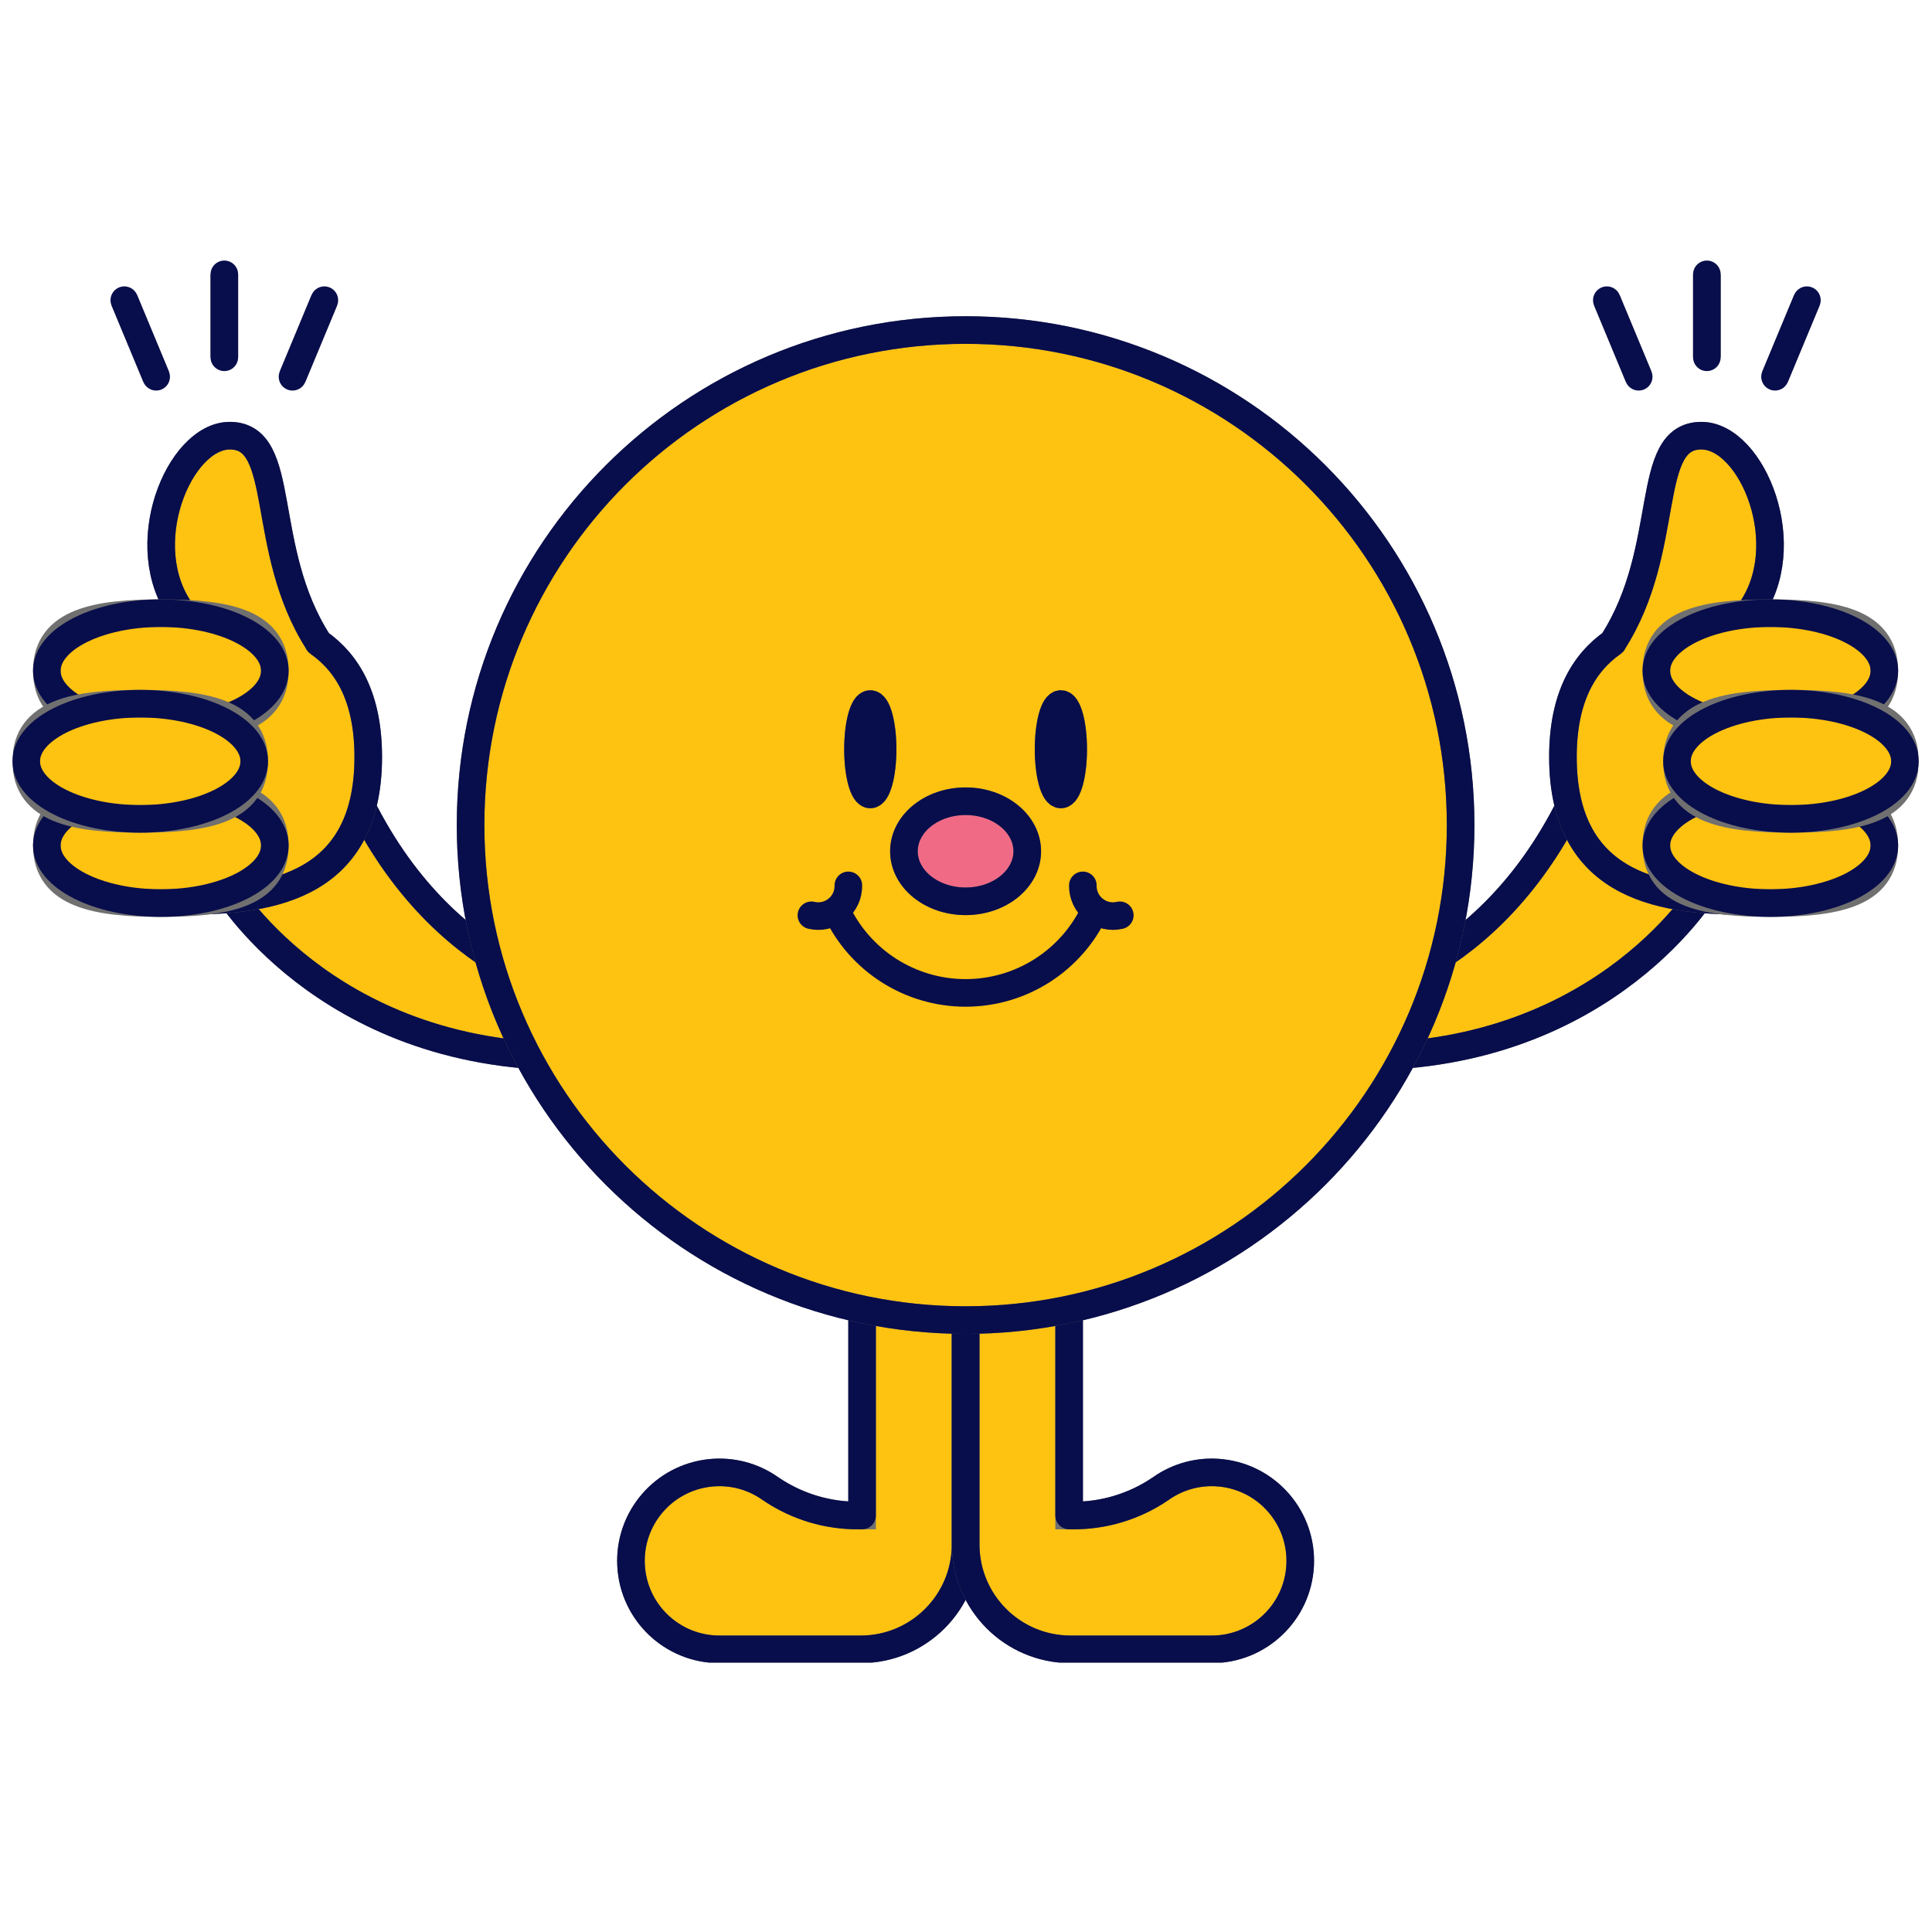
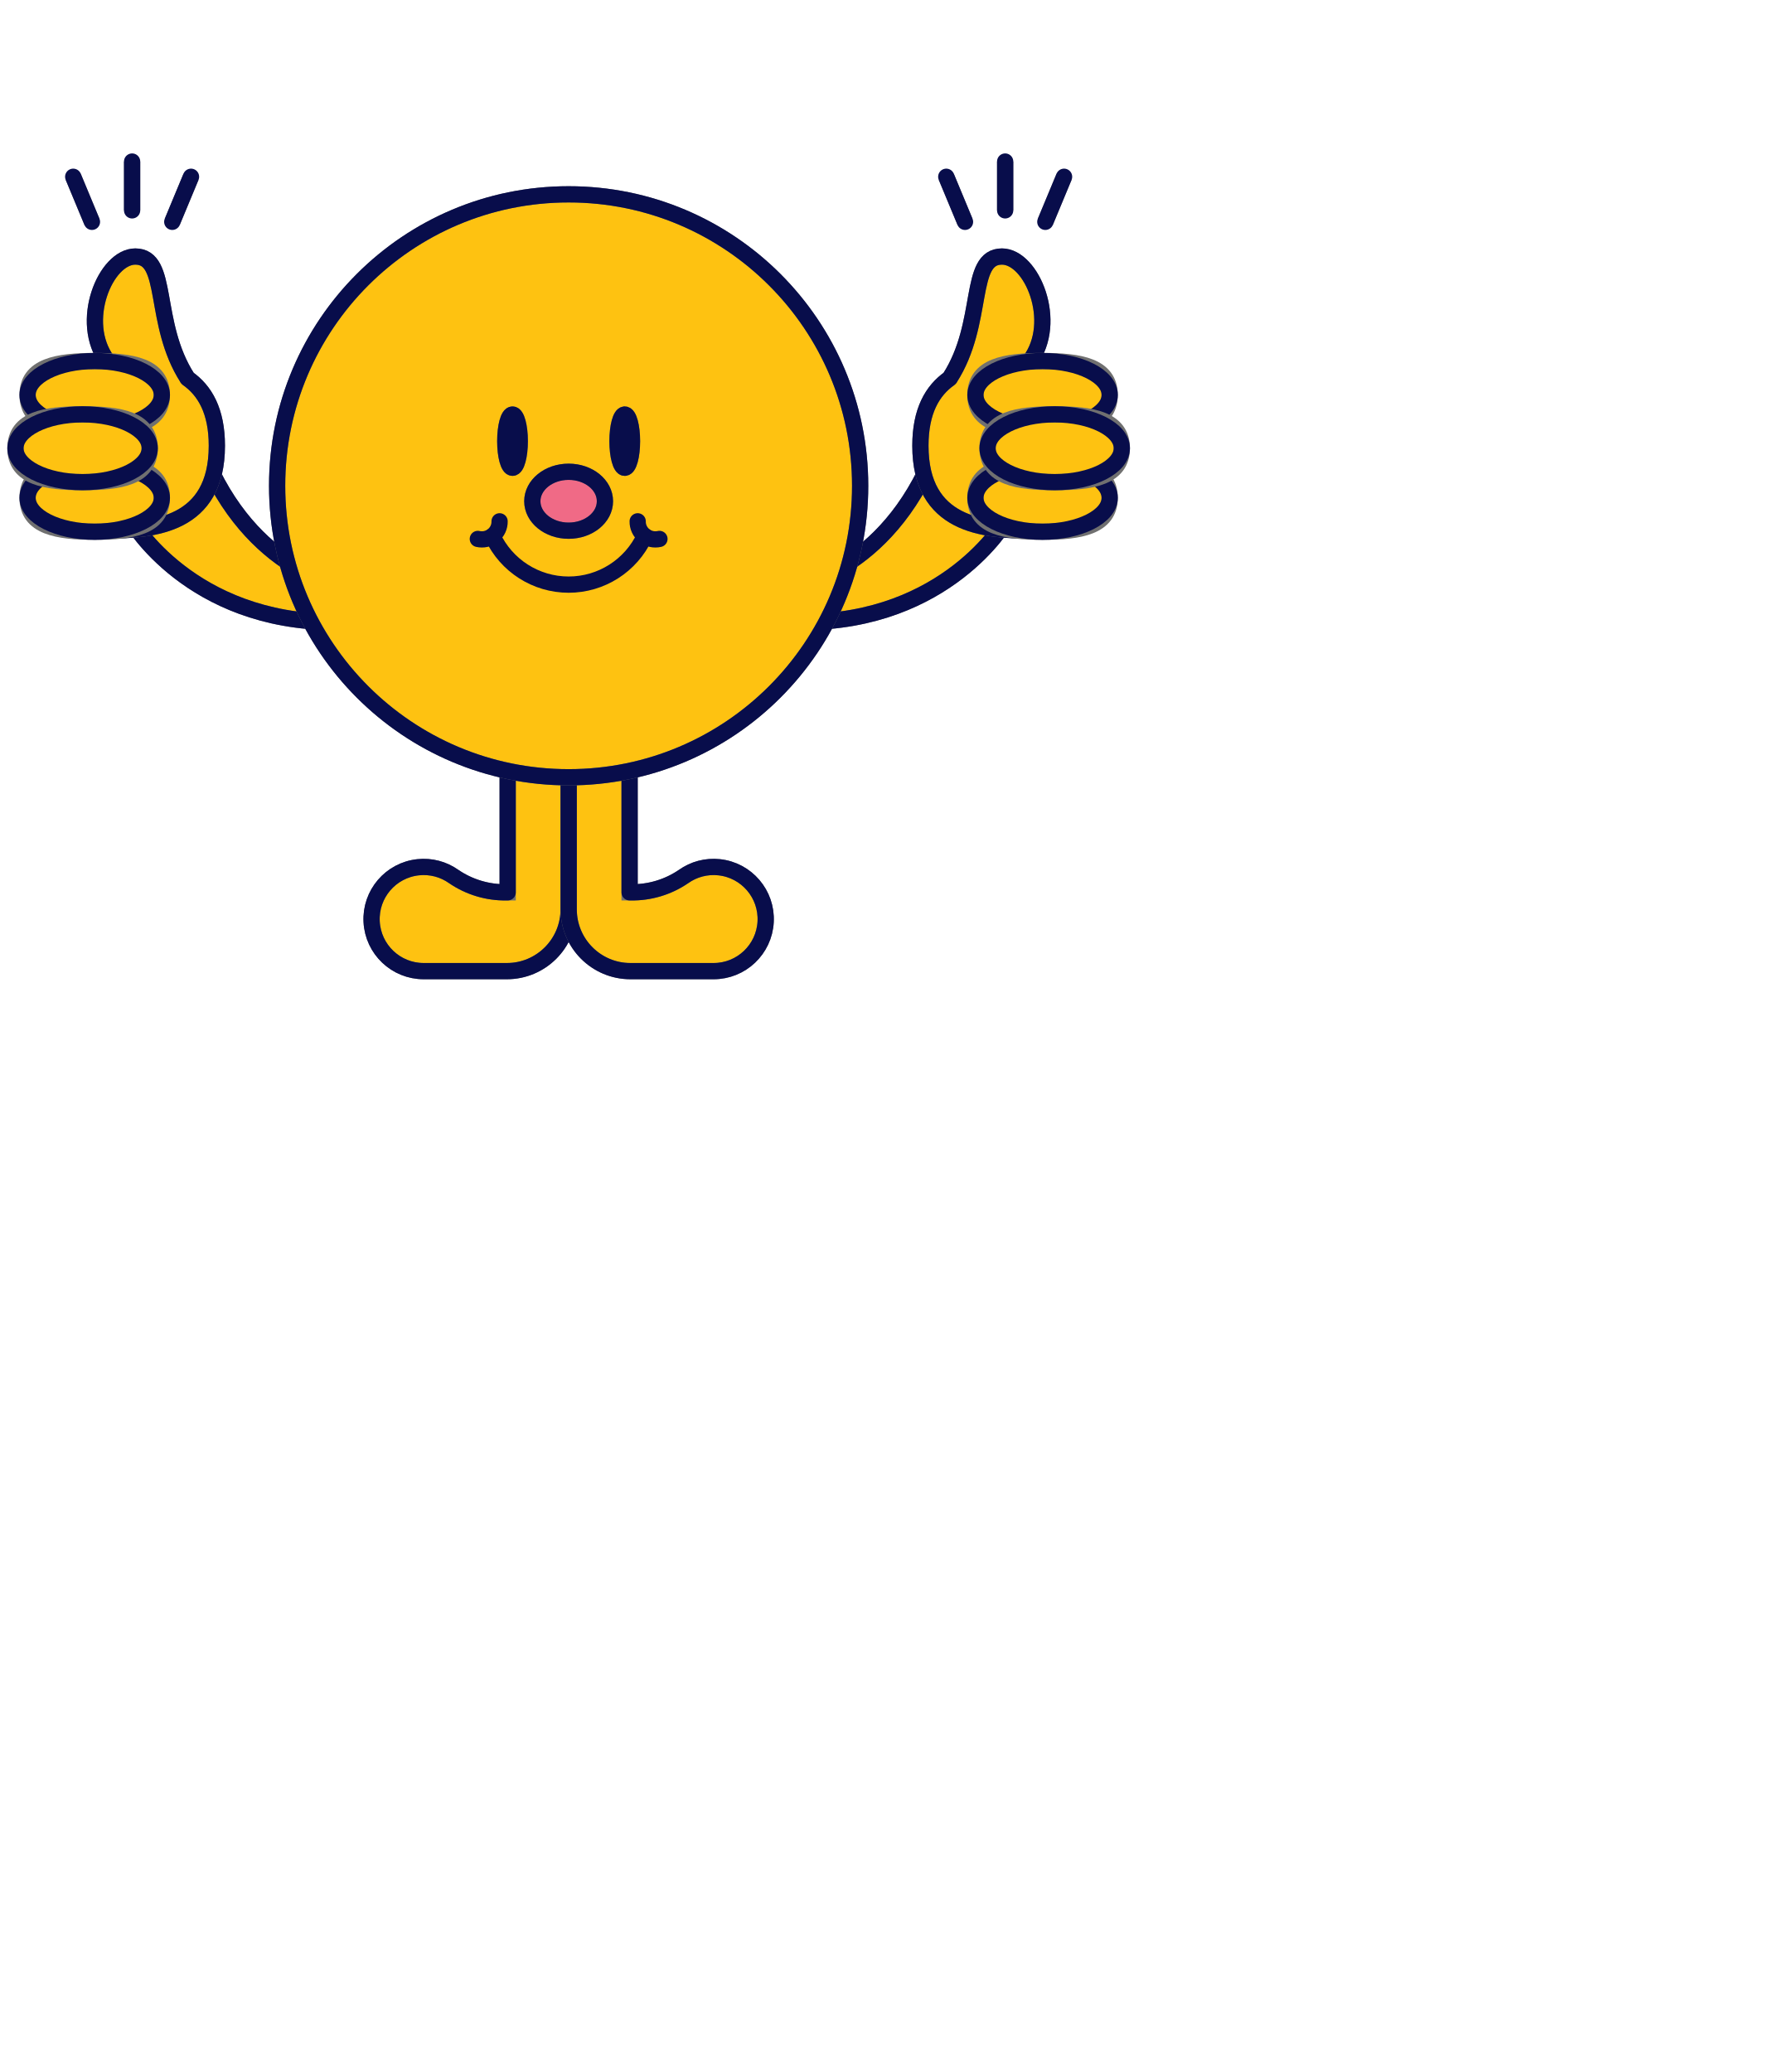
- <svg xmlns="http://www.w3.org/2000/svg" width="140" height="140" viewBox="0 0 140 140">
+ <svg xmlns="http://www.w3.org/2000/svg" version="1.1" x="0px" y="0px" viewBox="0 0 220 255" style="enable-background:new 0 0 220 255;" xml:space="preserve">
+   <style type="text/css">
+ #left {animation:left both linear infinite 3s; transform-origin:90% 50%;}
+ @keyframes left {
+ 0% {transform:translate(0,0) rotate(-3deg); }
+ 10% {transform:translate(0%,2%) rotate(0deg);}
+ 20% {transform:translate(0,0) rotate(-3deg);}
+ 30% {transform:translate(0,0) rotate(-3deg);}
+ 40% {transform:translate(0%,2%) rotate(0deg);}
+ 50% {transform:translate(0,0) rotate(-3deg);}
+ 100% {transform:translate(0,0) rotate(-3deg);}
+ }
+ 
+ #right {animation:right both linear infinite 3s; transform-origin:-10% 40%;}
+ @keyframes right {
+ 0% {transform:translate(0,0) rotate(3deg); }
+ 10% {transform:translate(0%,2%) rotate(0deg);}
+ 20% {transform:translate(0,0) rotate(3deg);}
+ 30% {transform:translate(0,0) rotate(3deg);}
+ 40% {transform:translate(0%,2%) rotate(0deg);}
+ 50% {transform:translate(0,0) rotate(3deg);}
+ 100% {transform:translate(0,0) rotate(3deg);}
+ }
+ 
+ #line {animation:line both linear infinite 3s; transform:translate(0%,1%);}
+ @keyframes line {
+ 0% {opacity:0 }
+ 10% {opacity:100}
+ 20% {opacity:0}
+ 30% {opacity:0}
+ 40% {opacity:100}
+ 50% {opacity:0}
+ 100% {opacity:0}
+ }
+ 
+ 
+ 
+ </style>
  <defs>
-     <clipPath id="clip-path">
-       <rect id="사각형_20756" data-name="사각형 20756" width="138.058" height="101.557" fill="none" stroke="#707070" stroke-width="2" />
-     </clipPath>
  </defs>
  <g id="그룹_112997" data-name="그룹 112997" transform="translate(-1381 -941)">
    <g id="그룹_112989" data-name="그룹 112989" transform="translate(1381.942 959.923)">
      <g id="그룹_112990" data-name="그룹 112990" clip-path="url(#clip-path)">
-         <path id="패스_38747" data-name="패스 38747" d="M177.986,64.211s-7.175,12.4-24.968,12.4V71.874s12.094-2.342,17.33-19.281" transform="translate(-55.209 -18.976)" fill="#fec211" stroke="#707070" stroke-width="2" />
-         <path id="패스_38748" data-name="패스 38748" d="M177.986,64.211s-7.175,12.4-24.968,12.4V71.874s12.094-2.342,17.33-19.281" transform="translate(-55.209 -18.976)" fill="none" stroke="#080d4b" stroke-linecap="round" stroke-linejoin="round" stroke-width="2" />
-         <path id="패스_38749" data-name="패스 38749" d="M179.33,34.774c0-.007,0-.015,0-.021,4.374-6.806,2.168-14.966,6.414-14.966,3.676,0,7.029,8.042,3.438,12.856h.046c5.76,0,7.342,4.669,7.342,10.43s-1.582,10.43-7.342,10.43-13.518-.631-13.518-10.43c0-4.275,1.477-6.8,3.62-8.3" transform="translate(-63.396 -7.139)" fill="#fec211" stroke="#707070" stroke-width="2" />
-         <path id="패스_38750" data-name="패스 38750" d="M179.33,34.774c0-.007,0-.015,0-.021,4.374-6.806,2.168-14.966,6.414-14.966,3.676,0,7.029,8.042,3.438,12.856h.046c5.76,0,7.342,4.669,7.342,10.43s-1.582,10.43-7.342,10.43-13.518-.631-13.518-10.43C175.71,38.8,177.187,36.268,179.33,34.774Z" transform="translate(-63.396 -7.139)" fill="none" stroke="#080d4b" stroke-linecap="round" stroke-linejoin="round" stroke-width="2" />
-         <path id="패스_38751" data-name="패스 38751" d="M186.3,44.082c0,3.58,3.7,4.173,8.261,4.173s8.261-.593,8.261-4.173-3.7-4.173-8.261-4.173-8.261.593-8.261,4.173" transform="translate(-67.219 -14.399)" fill="#fec211" stroke="#707070" stroke-width="2" />
-         <ellipse id="타원_724" data-name="타원 724" cx="8.261" cy="4.173" rx="8.261" ry="4.173" transform="translate(119.085 25.51)" fill="none" stroke="#080d4b" stroke-linecap="round" stroke-linejoin="round" stroke-width="2" />
-         <path id="패스_38752" data-name="패스 38752" d="M186.3,63.891c0,3.58,3.7,4.173,8.261,4.173s8.261-.593,8.261-4.173-3.7-4.173-8.261-4.173-8.261.593-8.261,4.173" transform="translate(-67.219 -21.546)" fill="#fec211" stroke="#707070" stroke-width="2" />
-         <ellipse id="타원_725" data-name="타원 725" cx="8.261" cy="4.173" rx="8.261" ry="4.173" transform="translate(119.085 38.171)" fill="none" stroke="#080d4b" stroke-linecap="round" stroke-linejoin="round" stroke-width="2" />
-         <path id="패스_38753" data-name="패스 38753" d="M188.638,54.343c0,3.58,3.7,4.173,8.261,4.173s8.261-.593,8.261-4.173-3.7-4.173-8.261-4.173-8.261.593-8.261,4.173" transform="translate(-68.061 -18.101)" fill="#fec211" stroke="#707070" stroke-width="2" />
-         <ellipse id="타원_726" data-name="타원 726" cx="8.261" cy="4.173" rx="8.261" ry="4.173" transform="translate(120.577 32.069)" fill="none" stroke="#080d4b" stroke-linecap="round" stroke-linejoin="round" stroke-width="2" />
-         <line id="선_1816" data-name="선 1816" y1="6.008" transform="translate(122.744 0.958)" fill="#fec211" stroke="#707070" stroke-width="2" />
-         <line id="선_1817" data-name="선 1817" y1="6.008" transform="translate(122.744 0.958)" fill="none" stroke="#080d4b" stroke-linecap="round" stroke-linejoin="round" stroke-width="2" />
-         <line id="선_1818" data-name="선 1818" y1="5.548" x2="2.307" transform="translate(127.685 2.83)" fill="#fec211" stroke="#707070" stroke-width="2" />
-         <line id="선_1819" data-name="선 1819" y1="5.548" x2="2.307" transform="translate(127.685 2.83)" fill="none" stroke="#080d4b" stroke-linecap="round" stroke-linejoin="round" stroke-width="2" />
-         <line id="선_1820" data-name="선 1820" x1="2.307" y1="5.548" transform="translate(115.496 2.83)" fill="#fec211" stroke="#707070" stroke-width="2" />
-         <line id="선_1821" data-name="선 1821" x1="2.307" y1="5.548" transform="translate(115.496 2.83)" fill="none" stroke="#080d4b" stroke-linecap="round" stroke-linejoin="round" stroke-width="2" />
-         <path id="패스_38754" data-name="패스 38754" d="M23.908,64.211s7.175,12.4,24.968,12.4V71.874s-12.094-2.342-17.33-19.281" transform="translate(-8.626 -18.976)" fill="#fec211" stroke="#707070" stroke-width="2" />
-         <path id="패스_38755" data-name="패스 38755" d="M23.908,64.211s7.175,12.4,24.968,12.4V71.874s-12.094-2.342-17.33-19.281" transform="translate(-8.626 -18.976)" fill="none" stroke="#080d4b" stroke-linecap="round" stroke-linejoin="round" stroke-width="2" />
-         <path id="패스_38756" data-name="패스 38756" d="M24.881,34.774c0-.007,0-.015,0-.021-4.374-6.806-2.168-14.966-6.414-14.966-3.676,0-7.029,8.042-3.438,12.856h-.046c-5.76,0-7.342,4.669-7.342,10.43S9.223,53.5,14.983,53.5,28.5,52.871,28.5,43.072c0-4.275-1.477-6.8-3.62-8.3" transform="translate(-2.757 -7.139)" fill="#fec211" stroke="#707070" stroke-width="2" />
-         <path id="패스_38757" data-name="패스 38757" d="M24.881,34.774c0-.007,0-.015,0-.021-4.374-6.806-2.168-14.966-6.414-14.966-3.676,0-7.029,8.042-3.438,12.856h-.046c-5.76,0-7.342,4.669-7.342,10.43S9.223,53.5,14.983,53.5,28.5,52.871,28.5,43.072C28.5,38.8,27.024,36.268,24.881,34.774Z" transform="translate(-2.757 -7.139)" fill="none" stroke="#080d4b" stroke-linecap="round" stroke-linejoin="round" stroke-width="2" />
-         <path id="패스_38758" data-name="패스 38758" d="M20.357,44.082c0,3.58-3.7,4.173-8.261,4.173s-8.261-.593-8.261-4.173,3.7-4.173,8.261-4.173,8.261.593,8.261,4.173" transform="translate(-1.384 -14.399)" fill="#fec211" stroke="#707070" stroke-width="2" />
-         <ellipse id="타원_727" data-name="타원 727" cx="8.261" cy="4.173" rx="8.261" ry="4.173" transform="translate(2.451 25.51)" fill="none" stroke="#080d4b" stroke-linecap="round" stroke-linejoin="round" stroke-width="2" />
-         <path id="패스_38759" data-name="패스 38759" d="M20.357,63.891c0,3.58-3.7,4.173-8.261,4.173s-8.261-.593-8.261-4.173,3.7-4.173,8.261-4.173,8.261.593,8.261,4.173" transform="translate(-1.384 -21.546)" fill="#fec211" stroke="#707070" stroke-width="2" />
-         <ellipse id="타원_728" data-name="타원 728" cx="8.261" cy="4.173" rx="8.261" ry="4.173" transform="translate(2.451 38.171)" fill="none" stroke="#080d4b" stroke-linecap="round" stroke-linejoin="round" stroke-width="2" />
-         <path id="패스_38760" data-name="패스 38760" d="M18.022,54.343c0,3.58-3.7,4.173-8.261,4.173S1.5,57.922,1.5,54.343,5.2,50.17,9.761,50.17s8.261.593,8.261,4.173" transform="translate(-0.541 -18.101)" fill="#fec211" stroke="#707070" stroke-width="2" />
-         <ellipse id="타원_729" data-name="타원 729" cx="8.261" cy="4.173" rx="8.261" ry="4.173" transform="translate(0.959 32.069)" fill="none" stroke="#080d4b" stroke-linecap="round" stroke-linejoin="round" stroke-width="2" />
-         <path id="패스_38761" data-name="패스 38761" d="M86.806,108.382V130h-.155a11.161,11.161,0,0,1-6.482-1.945,6.378,6.378,0,0,0-4.37-1.144,6.411,6.411,0,0,0,.673,12.787H86.705a7.6,7.6,0,0,0,7.6-7.6V108.382Z" transform="translate(-25.278 -39.104)" fill="#fec211" stroke="#707070" stroke-width="2" />
-         <path id="패스_38762" data-name="패스 38762" d="M86.806,108.382V130h-.155a11.161,11.161,0,0,1-6.482-1.945,6.378,6.378,0,0,0-4.37-1.144,6.411,6.411,0,0,0,.673,12.787H86.705a7.6,7.6,0,0,0,7.6-7.6V108.382Z" transform="translate(-25.278 -39.104)" fill="none" stroke="#080d4b" stroke-linecap="round" stroke-linejoin="round" stroke-width="2" />
-         <path id="패스_38763" data-name="패스 38763" d="M115.495,108.382V130h.155a11.161,11.161,0,0,0,6.482-1.945,6.378,6.378,0,0,1,4.37-1.144,6.411,6.411,0,0,1-.673,12.787H115.6a7.6,7.6,0,0,1-7.6-7.6V108.382Z" transform="translate(-38.964 -39.104)" fill="#fec211" stroke="#707070" stroke-width="2" />
-         <path id="패스_38764" data-name="패스 38764" d="M115.495,108.382V130h.155a11.161,11.161,0,0,0,6.482-1.945,6.378,6.378,0,0,1,4.37-1.144,6.411,6.411,0,0,1-.673,12.787H115.6a7.6,7.6,0,0,1-7.6-7.6V108.382Z" transform="translate(-38.964 -39.104)" fill="none" stroke="#080d4b" stroke-linecap="round" stroke-linejoin="round" stroke-width="2" />
-         <path id="패스_38765" data-name="패스 38765" d="M123.617,43.683A35.871,35.871,0,1,1,87.746,7.812a35.871,35.871,0,0,1,35.871,35.871" transform="translate(-18.717 -2.819)" fill="#fec211" stroke="#707070" stroke-width="2" />
-         <path id="패스_38766" data-name="패스 38766" d="M123.617,43.683A35.871,35.871,0,1,1,87.746,7.812,35.871,35.871,0,0,1,123.617,43.683Z" transform="translate(-18.717 -2.819)" fill="none" stroke="#080d4b" stroke-linecap="round" stroke-linejoin="round" stroke-width="2" />
-         <path id="패스_38767" data-name="패스 38767" d="M93.342,73.609a10.326,10.326,0,0,0,18.73,0" transform="translate(-33.678 -26.558)" fill="none" stroke="#080d4b" stroke-linecap="round" stroke-linejoin="round" stroke-width="2" />
-         <path id="패스_38768" data-name="패스 38768" d="M93.19,70.769a2.179,2.179,0,0,1-2.678,2.168" transform="translate(-32.657 -25.534)" fill="none" stroke="#080d4b" stroke-linecap="round" stroke-linejoin="round" stroke-width="2" />
-         <path id="패스_38769" data-name="패스 38769" d="M121.266,70.769a2.179,2.179,0,0,0,2.678,2.168" transform="translate(-43.741 -25.534)" fill="none" stroke="#080d4b" stroke-linecap="round" stroke-linejoin="round" stroke-width="2" />
-         <path id="패스_38770" data-name="패스 38770" d="M109.939,64.855c0,2-2,3.626-4.468,3.626S101,66.857,101,64.855s2-3.626,4.468-3.626,4.468,1.623,4.468,3.626" transform="translate(-36.442 -22.092)" fill="#f06a86" stroke="#707070" stroke-width="2" />
-         <ellipse id="타원_730" data-name="타원 730" cx="4.468" cy="3.626" rx="4.468" ry="3.626" transform="translate(64.561 39.137)" fill="none" stroke="#080d4b" stroke-linecap="round" stroke-linejoin="round" stroke-width="2" />
-         <path id="패스_38771" data-name="패스 38771" d="M97.578,53.485c0,1.81-.4,3.277-.892,3.277s-.892-1.467-.892-3.277.4-3.277.892-3.277.892,1.467.892,3.277" transform="translate(-34.563 -18.115)" fill="#080d4b" stroke="#707070" stroke-width="2" />
-         <path id="패스_38772" data-name="패스 38772" d="M97.578,53.485c0,1.81-.4,3.277-.892,3.277s-.892-1.467-.892-3.277.4-3.277.892-3.277S97.578,51.675,97.578,53.485Z" transform="translate(-34.563 -18.115)" fill="none" stroke="#080d4b" stroke-linecap="round" stroke-linejoin="round" stroke-width="2" />
-         <path id="패스_38773" data-name="패스 38773" d="M117.4,53.485c0,1.81.4,3.277.892,3.277s.892-1.467.892-3.277-.4-3.277-.892-3.277-.892,1.467-.892,3.277" transform="translate(-42.358 -18.115)" fill="#080d4b" stroke="#707070" stroke-width="2" />
-         <path id="패스_38774" data-name="패스 38774" d="M117.4,53.485c0,1.81.4,3.277.892,3.277s.892-1.467.892-3.277-.4-3.277-.892-3.277S117.4,51.675,117.4,53.485Z" transform="translate(-42.358 -18.115)" fill="none" stroke="#080d4b" stroke-linecap="round" stroke-linejoin="round" stroke-width="2" />
-         <line id="선_1822" data-name="선 1822" y1="6.008" transform="translate(15.314 0.958)" fill="#fec211" stroke="#707070" stroke-width="2" />
-         <line id="선_1823" data-name="선 1823" y1="6.008" transform="translate(15.314 0.958)" fill="none" stroke="#080d4b" stroke-linecap="round" stroke-linejoin="round" stroke-width="2" />
-         <line id="선_1824" data-name="선 1824" x1="2.307" y1="5.548" transform="translate(8.066 2.83)" fill="#fec211" stroke="#707070" stroke-width="2" />
-         <line id="선_1825" data-name="선 1825" x1="2.307" y1="5.548" transform="translate(8.066 2.83)" fill="none" stroke="#080d4b" stroke-linecap="round" stroke-linejoin="round" stroke-width="2" />
-         <line id="선_1826" data-name="선 1826" y1="5.548" x2="2.307" transform="translate(20.255 2.83)" fill="#fec211" stroke="#707070" stroke-width="2" />
-         <line id="선_1827" data-name="선 1827" y1="5.548" x2="2.307" transform="translate(20.255 2.83)" fill="none" stroke="#080d4b" stroke-linecap="round" stroke-linejoin="round" stroke-width="2" />
+         <g id="left">
+           <path id="패스_38747" data-name="패스 38747" d="M177.986,64.211s-7.175,12.4-24.968,12.4V71.874s12.094-2.342,17.33-19.281" transform="translate(-55.209 -18.976)" fill="#fec211" stroke="#707070" stroke-width="2" />
+           <path id="패스_38748" data-name="패스 38748" d="M177.986,64.211s-7.175,12.4-24.968,12.4V71.874s12.094-2.342,17.33-19.281" transform="translate(-55.209 -18.976)" fill="none" stroke="#080d4b" stroke-linecap="round" stroke-linejoin="round" stroke-width="2" />
+           <path id="패스_38749" data-name="패스 38749" d="M179.33,34.774c0-.007,0-.015,0-.021,4.374-6.806,2.168-14.966,6.414-14.966,3.676,0,7.029,8.042,3.438,12.856h.046c5.76,0,7.342,4.669,7.342,10.43s-1.582,10.43-7.342,10.43-13.518-.631-13.518-10.43c0-4.275,1.477-6.8,3.62-8.3" transform="translate(-63.396 -7.139)" fill="#fec211" stroke="#707070" stroke-width="2" />
+           <path id="패스_38750" data-name="패스 38750" d="M179.33,34.774c0-.007,0-.015,0-.021,4.374-6.806,2.168-14.966,6.414-14.966,3.676,0,7.029,8.042,3.438,12.856h.046c5.76,0,7.342,4.669,7.342,10.43s-1.582,10.43-7.342,10.43-13.518-.631-13.518-10.43C175.71,38.8,177.187,36.268,179.33,34.774Z" transform="translate(-63.396 -7.139)" fill="none" stroke="#080d4b" stroke-linecap="round" stroke-linejoin="round" stroke-width="2" />
+           <path id="패스_38751" data-name="패스 38751" d="M186.3,44.082c0,3.58,3.7,4.173,8.261,4.173s8.261-.593,8.261-4.173-3.7-4.173-8.261-4.173-8.261.593-8.261,4.173" transform="translate(-67.219 -14.399)" fill="#fec211" stroke="#707070" stroke-width="2" />
+           <ellipse id="타원_724" data-name="타원 724" cx="8.261" cy="4.173" rx="8.261" ry="4.173" transform="translate(119.085 25.51)" fill="none" stroke="#080d4b" stroke-linecap="round" stroke-linejoin="round" stroke-width="2" />
+           <path id="패스_38752" data-name="패스 38752" d="M186.3,63.891c0,3.58,3.7,4.173,8.261,4.173s8.261-.593,8.261-4.173-3.7-4.173-8.261-4.173-8.261.593-8.261,4.173" transform="translate(-67.219 -21.546)" fill="#fec211" stroke="#707070" stroke-width="2" />
+           <ellipse id="타원_725" data-name="타원 725" cx="8.261" cy="4.173" rx="8.261" ry="4.173" transform="translate(119.085 38.171)" fill="none" stroke="#080d4b" stroke-linecap="round" stroke-linejoin="round" stroke-width="2" />
+           <path id="패스_38753" data-name="패스 38753" d="M188.638,54.343c0,3.58,3.7,4.173,8.261,4.173s8.261-.593,8.261-4.173-3.7-4.173-8.261-4.173-8.261.593-8.261,4.173" transform="translate(-68.061 -18.101)" fill="#fec211" stroke="#707070" stroke-width="2" />
+           <ellipse id="타원_726" data-name="타원 726" cx="8.261" cy="4.173" rx="8.261" ry="4.173" transform="translate(120.577 32.069)" fill="none" stroke="#080d4b" stroke-linecap="round" stroke-linejoin="round" stroke-width="2" />
+         </g>
+         <g id="line" class="st0">
+           <line id="선_1820" data-name="선 1820" x1="2.307" y1="5.548" transform="translate(115.496 2.83)" fill="#fec211" stroke="#707070" stroke-width="2" />
+           <line id="선_1821" data-name="선 1821" x1="2.307" y1="5.548" transform="translate(115.496 2.83)" fill="none" stroke="#080d4b" stroke-linecap="round" stroke-linejoin="round" stroke-width="2" />
+         </g>
+         <g id="line" class="st0">
+           <line id="선_1816" data-name="선 1816" y1="6.008" transform="translate(122.744 0.958)" fill="#fec211" stroke="#707070" stroke-width="2" />
+           <line id="선_1817" data-name="선 1817" y1="6.008" transform="translate(122.744 0.958)" fill="none" stroke="#080d4b" stroke-linecap="round" stroke-linejoin="round" stroke-width="2" />
+         </g>
+         <g id="line" class="st0">
+           <line id="선_1818" data-name="선 1818" y1="5.548" x2="2.307" transform="translate(127.685 2.83)" fill="#fec211" stroke="#707070" stroke-width="2" />
+           <line id="선_1819" data-name="선 1819" y1="5.548" x2="2.307" transform="translate(127.685 2.83)" fill="none" stroke="#080d4b" stroke-linecap="round" stroke-linejoin="round" stroke-width="2" />
+         </g>
+         <g id="right">
+           <path id="패스_38754" data-name="패스 38754" d="M23.908,64.211s7.175,12.4,24.968,12.4V71.874s-12.094-2.342-17.33-19.281" transform="translate(-8.626 -18.976)" fill="#fec211" stroke="#707070" stroke-width="2" />
+           <path id="패스_38755" data-name="패스 38755" d="M23.908,64.211s7.175,12.4,24.968,12.4V71.874s-12.094-2.342-17.33-19.281" transform="translate(-8.626 -18.976)" fill="none" stroke="#080d4b" stroke-linecap="round" stroke-linejoin="round" stroke-width="2" />
+           <path id="패스_38756" data-name="패스 38756" d="M24.881,34.774c0-.007,0-.015,0-.021-4.374-6.806-2.168-14.966-6.414-14.966-3.676,0-7.029,8.042-3.438,12.856h-.046c-5.76,0-7.342,4.669-7.342,10.43S9.223,53.5,14.983,53.5,28.5,52.871,28.5,43.072c0-4.275-1.477-6.8-3.62-8.3" transform="translate(-2.757 -7.139)" fill="#fec211" stroke="#707070" stroke-width="2" />
+           <path id="패스_38757" data-name="패스 38757" d="M24.881,34.774c0-.007,0-.015,0-.021-4.374-6.806-2.168-14.966-6.414-14.966-3.676,0-7.029,8.042-3.438,12.856h-.046c-5.76,0-7.342,4.669-7.342,10.43S9.223,53.5,14.983,53.5,28.5,52.871,28.5,43.072C28.5,38.8,27.024,36.268,24.881,34.774Z" transform="translate(-2.757 -7.139)" fill="none" stroke="#080d4b" stroke-linecap="round" stroke-linejoin="round" stroke-width="2" />
+           <path id="패스_38758" data-name="패스 38758" d="M20.357,44.082c0,3.58-3.7,4.173-8.261,4.173s-8.261-.593-8.261-4.173,3.7-4.173,8.261-4.173,8.261.593,8.261,4.173" transform="translate(-1.384 -14.399)" fill="#fec211" stroke="#707070" stroke-width="2" />
+           <ellipse id="타원_727" data-name="타원 727" cx="8.261" cy="4.173" rx="8.261" ry="4.173" transform="translate(2.451 25.51)" fill="none" stroke="#080d4b" stroke-linecap="round" stroke-linejoin="round" stroke-width="2" />
+           <path id="패스_38759" data-name="패스 38759" d="M20.357,63.891c0,3.58-3.7,4.173-8.261,4.173s-8.261-.593-8.261-4.173,3.7-4.173,8.261-4.173,8.261.593,8.261,4.173" transform="translate(-1.384 -21.546)" fill="#fec211" stroke="#707070" stroke-width="2" />
+           <ellipse id="타원_728" data-name="타원 728" cx="8.261" cy="4.173" rx="8.261" ry="4.173" transform="translate(2.451 38.171)" fill="none" stroke="#080d4b" stroke-linecap="round" stroke-linejoin="round" stroke-width="2" />
+           <path id="패스_38760" data-name="패스 38760" d="M18.022,54.343c0,3.58-3.7,4.173-8.261,4.173S1.5,57.922,1.5,54.343,5.2,50.17,9.761,50.17s8.261.593,8.261,4.173" transform="translate(-0.541 -18.101)" fill="#fec211" stroke="#707070" stroke-width="2" />
+           <ellipse id="타원_729" data-name="타원 729" cx="8.261" cy="4.173" rx="8.261" ry="4.173" transform="translate(0.959 32.069)" fill="none" stroke="#080d4b" stroke-linecap="round" stroke-linejoin="round" stroke-width="2" />
+         </g>
+         <g id="line">
+           <line id="선_1826" data-name="선 1826" y1="5.548" x2="2.307" transform="translate(20.255 2.83)" fill="#fec211" stroke="#707070" stroke-width="2" />
+           <line id="선_1827" data-name="선 1827" y1="5.548" x2="2.307" transform="translate(20.255 2.83)" fill="none" stroke="#080d4b" stroke-linecap="round" stroke-linejoin="round" stroke-width="2" />
+         </g>
+         <g id="line">
+           <line id="선_1822" data-name="선 1822" y1="6.008" transform="translate(15.314 0.958)" fill="#fec211" stroke="#707070" stroke-width="2" />
+           <line id="선_1823" data-name="선 1823" y1="6.008" transform="translate(15.314 0.958)" fill="none" stroke="#080d4b" stroke-linecap="round" stroke-linejoin="round" stroke-width="2" />
+         </g>
+         <g id="line">
+           <line id="선_1824" data-name="선 1824" x1="2.307" y1="5.548" transform="translate(8.066 2.83)" fill="#fec211" stroke="#707070" stroke-width="2" />
+           <line id="선_1825" data-name="선 1825" x1="2.307" y1="5.548" transform="translate(8.066 2.83)" fill="none" stroke="#080d4b" stroke-linecap="round" stroke-linejoin="round" stroke-width="2" />
+         </g>
+         <g id="body">
+           <path id="패스_38761" data-name="패스 38761" d="M86.806,108.382V130h-.155a11.161,11.161,0,0,1-6.482-1.945,6.378,6.378,0,0,0-4.37-1.144,6.411,6.411,0,0,0,.673,12.787H86.705a7.6,7.6,0,0,0,7.6-7.6V108.382Z" transform="translate(-25.278 -39.104)" fill="#fec211" stroke="#707070" stroke-width="2" />
+           <path id="패스_38762" data-name="패스 38762" d="M86.806,108.382V130h-.155a11.161,11.161,0,0,1-6.482-1.945,6.378,6.378,0,0,0-4.37-1.144,6.411,6.411,0,0,0,.673,12.787H86.705a7.6,7.6,0,0,0,7.6-7.6V108.382Z" transform="translate(-25.278 -39.104)" fill="none" stroke="#080d4b" stroke-linecap="round" stroke-linejoin="round" stroke-width="2" />
+           <path id="패스_38763" data-name="패스 38763" d="M115.495,108.382V130h.155a11.161,11.161,0,0,0,6.482-1.945,6.378,6.378,0,0,1,4.37-1.144,6.411,6.411,0,0,1-.673,12.787H115.6a7.6,7.6,0,0,1-7.6-7.6V108.382Z" transform="translate(-38.964 -39.104)" fill="#fec211" stroke="#707070" stroke-width="2" />
+           <path id="패스_38764" data-name="패스 38764" d="M115.495,108.382V130h.155a11.161,11.161,0,0,0,6.482-1.945,6.378,6.378,0,0,1,4.37-1.144,6.411,6.411,0,0,1-.673,12.787H115.6a7.6,7.6,0,0,1-7.6-7.6V108.382Z" transform="translate(-38.964 -39.104)" fill="none" stroke="#080d4b" stroke-linecap="round" stroke-linejoin="round" stroke-width="2" />
+           <path id="패스_38765" data-name="패스 38765" d="M123.617,43.683A35.871,35.871,0,1,1,87.746,7.812a35.871,35.871,0,0,1,35.871,35.871" transform="translate(-18.717 -2.819)" fill="#fec211" stroke="#707070" stroke-width="2" />
+           <path id="패스_38766" data-name="패스 38766" d="M123.617,43.683A35.871,35.871,0,1,1,87.746,7.812,35.871,35.871,0,0,1,123.617,43.683Z" transform="translate(-18.717 -2.819)" fill="none" stroke="#080d4b" stroke-linecap="round" stroke-linejoin="round" stroke-width="2" />
+           <path id="패스_38767" data-name="패스 38767" d="M93.342,73.609a10.326,10.326,0,0,0,18.73,0" transform="translate(-33.678 -26.558)" fill="none" stroke="#080d4b" stroke-linecap="round" stroke-linejoin="round" stroke-width="2" />
+           <path id="패스_38768" data-name="패스 38768" d="M93.19,70.769a2.179,2.179,0,0,1-2.678,2.168" transform="translate(-32.657 -25.534)" fill="none" stroke="#080d4b" stroke-linecap="round" stroke-linejoin="round" stroke-width="2" />
+           <path id="패스_38769" data-name="패스 38769" d="M121.266,70.769a2.179,2.179,0,0,0,2.678,2.168" transform="translate(-43.741 -25.534)" fill="none" stroke="#080d4b" stroke-linecap="round" stroke-linejoin="round" stroke-width="2" />
+           <path id="패스_38770" data-name="패스 38770" d="M109.939,64.855c0,2-2,3.626-4.468,3.626S101,66.857,101,64.855s2-3.626,4.468-3.626,4.468,1.623,4.468,3.626" transform="translate(-36.442 -22.092)" fill="#f06a86" stroke="#707070" stroke-width="2" />
+           <ellipse id="타원_730" data-name="타원 730" cx="4.468" cy="3.626" rx="4.468" ry="3.626" transform="translate(64.561 39.137)" fill="none" stroke="#080d4b" stroke-linecap="round" stroke-linejoin="round" stroke-width="2" />
+           <path id="패스_38771" data-name="패스 38771" d="M97.578,53.485c0,1.81-.4,3.277-.892,3.277s-.892-1.467-.892-3.277.4-3.277.892-3.277.892,1.467.892,3.277" transform="translate(-34.563 -18.115)" fill="#080d4b" stroke="#707070" stroke-width="2" />
+           <path id="패스_38772" data-name="패스 38772" d="M97.578,53.485c0,1.81-.4,3.277-.892,3.277s-.892-1.467-.892-3.277.4-3.277.892-3.277S97.578,51.675,97.578,53.485Z" transform="translate(-34.563 -18.115)" fill="none" stroke="#080d4b" stroke-linecap="round" stroke-linejoin="round" stroke-width="2" />
+           <path id="패스_38773" data-name="패스 38773" d="M117.4,53.485c0,1.81.4,3.277.892,3.277s.892-1.467.892-3.277-.4-3.277-.892-3.277-.892,1.467-.892,3.277" transform="translate(-42.358 -18.115)" fill="#080d4b" stroke="#707070" stroke-width="2" />
+           <path id="패스_38774" data-name="패스 38774" d="M117.4,53.485c0,1.81.4,3.277.892,3.277s.892-1.467.892-3.277-.4-3.277-.892-3.277S117.4,51.675,117.4,53.485Z" transform="translate(-42.358 -18.115)" fill="none" stroke="#080d4b" stroke-linecap="round" stroke-linejoin="round" stroke-width="2" />
+         </g>
      </g>
    </g>
    <rect id="사각형_20759" data-name="사각형 20759" width="140" height="140" transform="translate(1381 941)" fill="none" />
  </g>
</svg>
